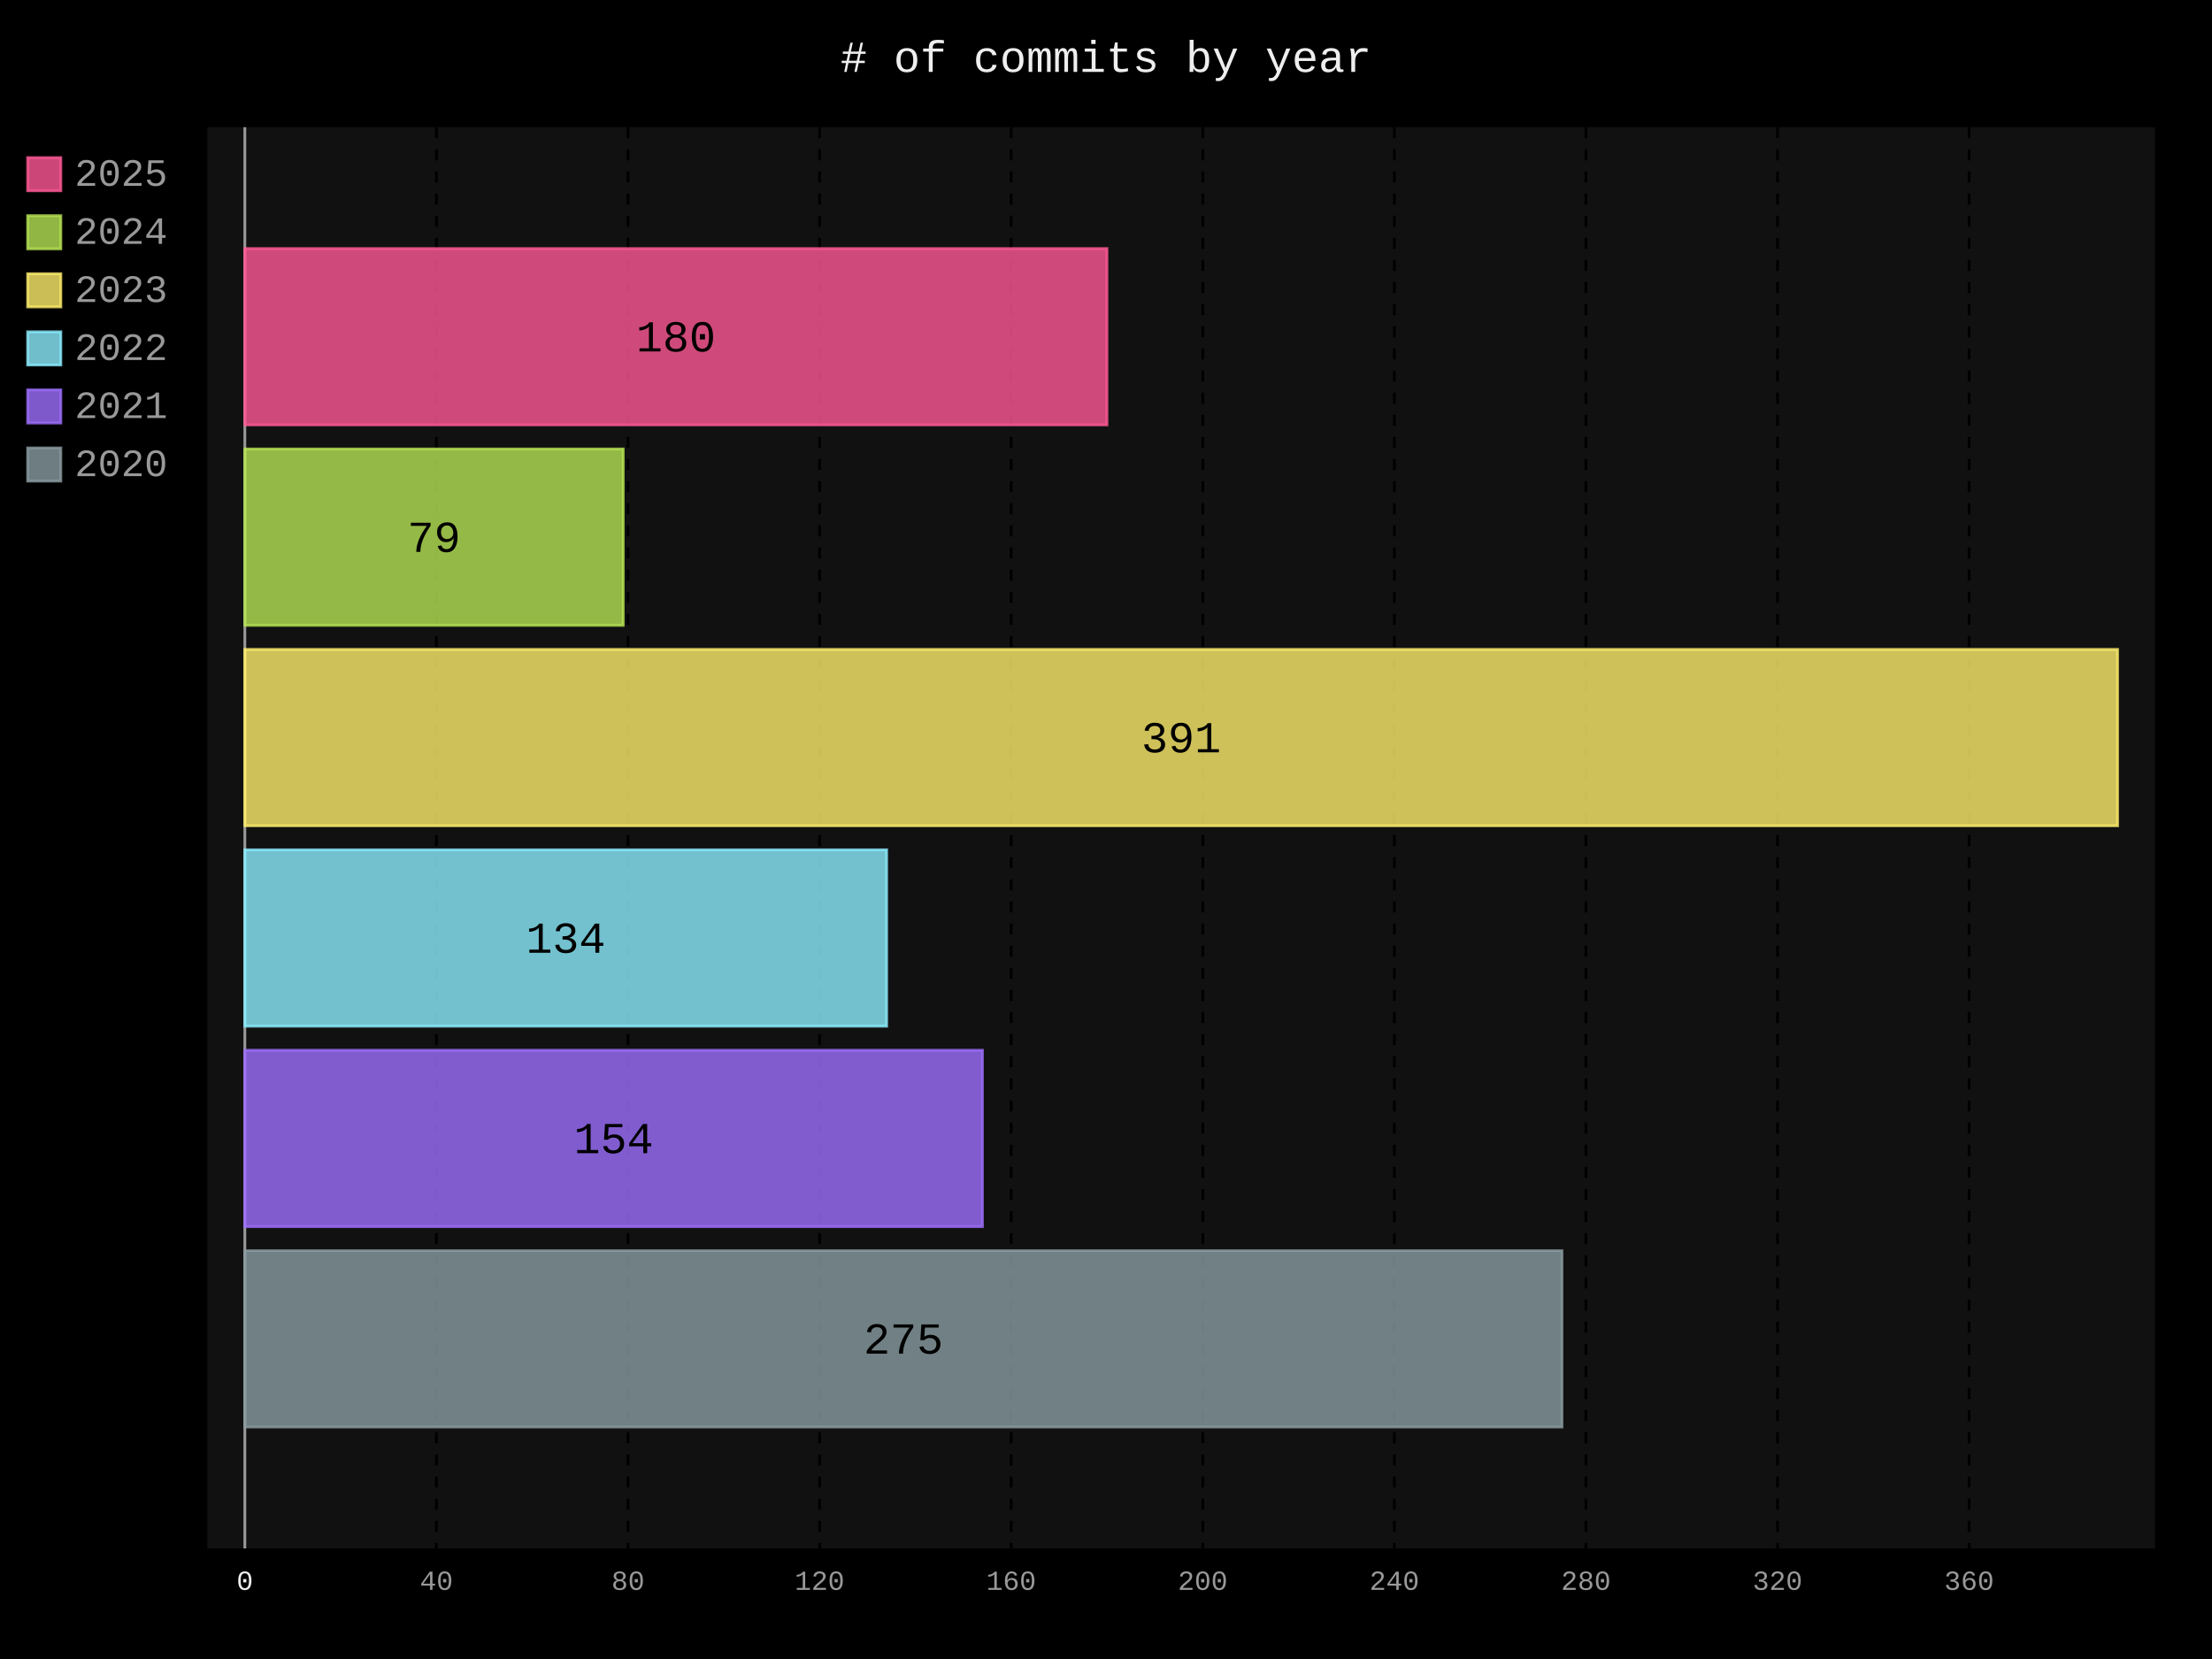
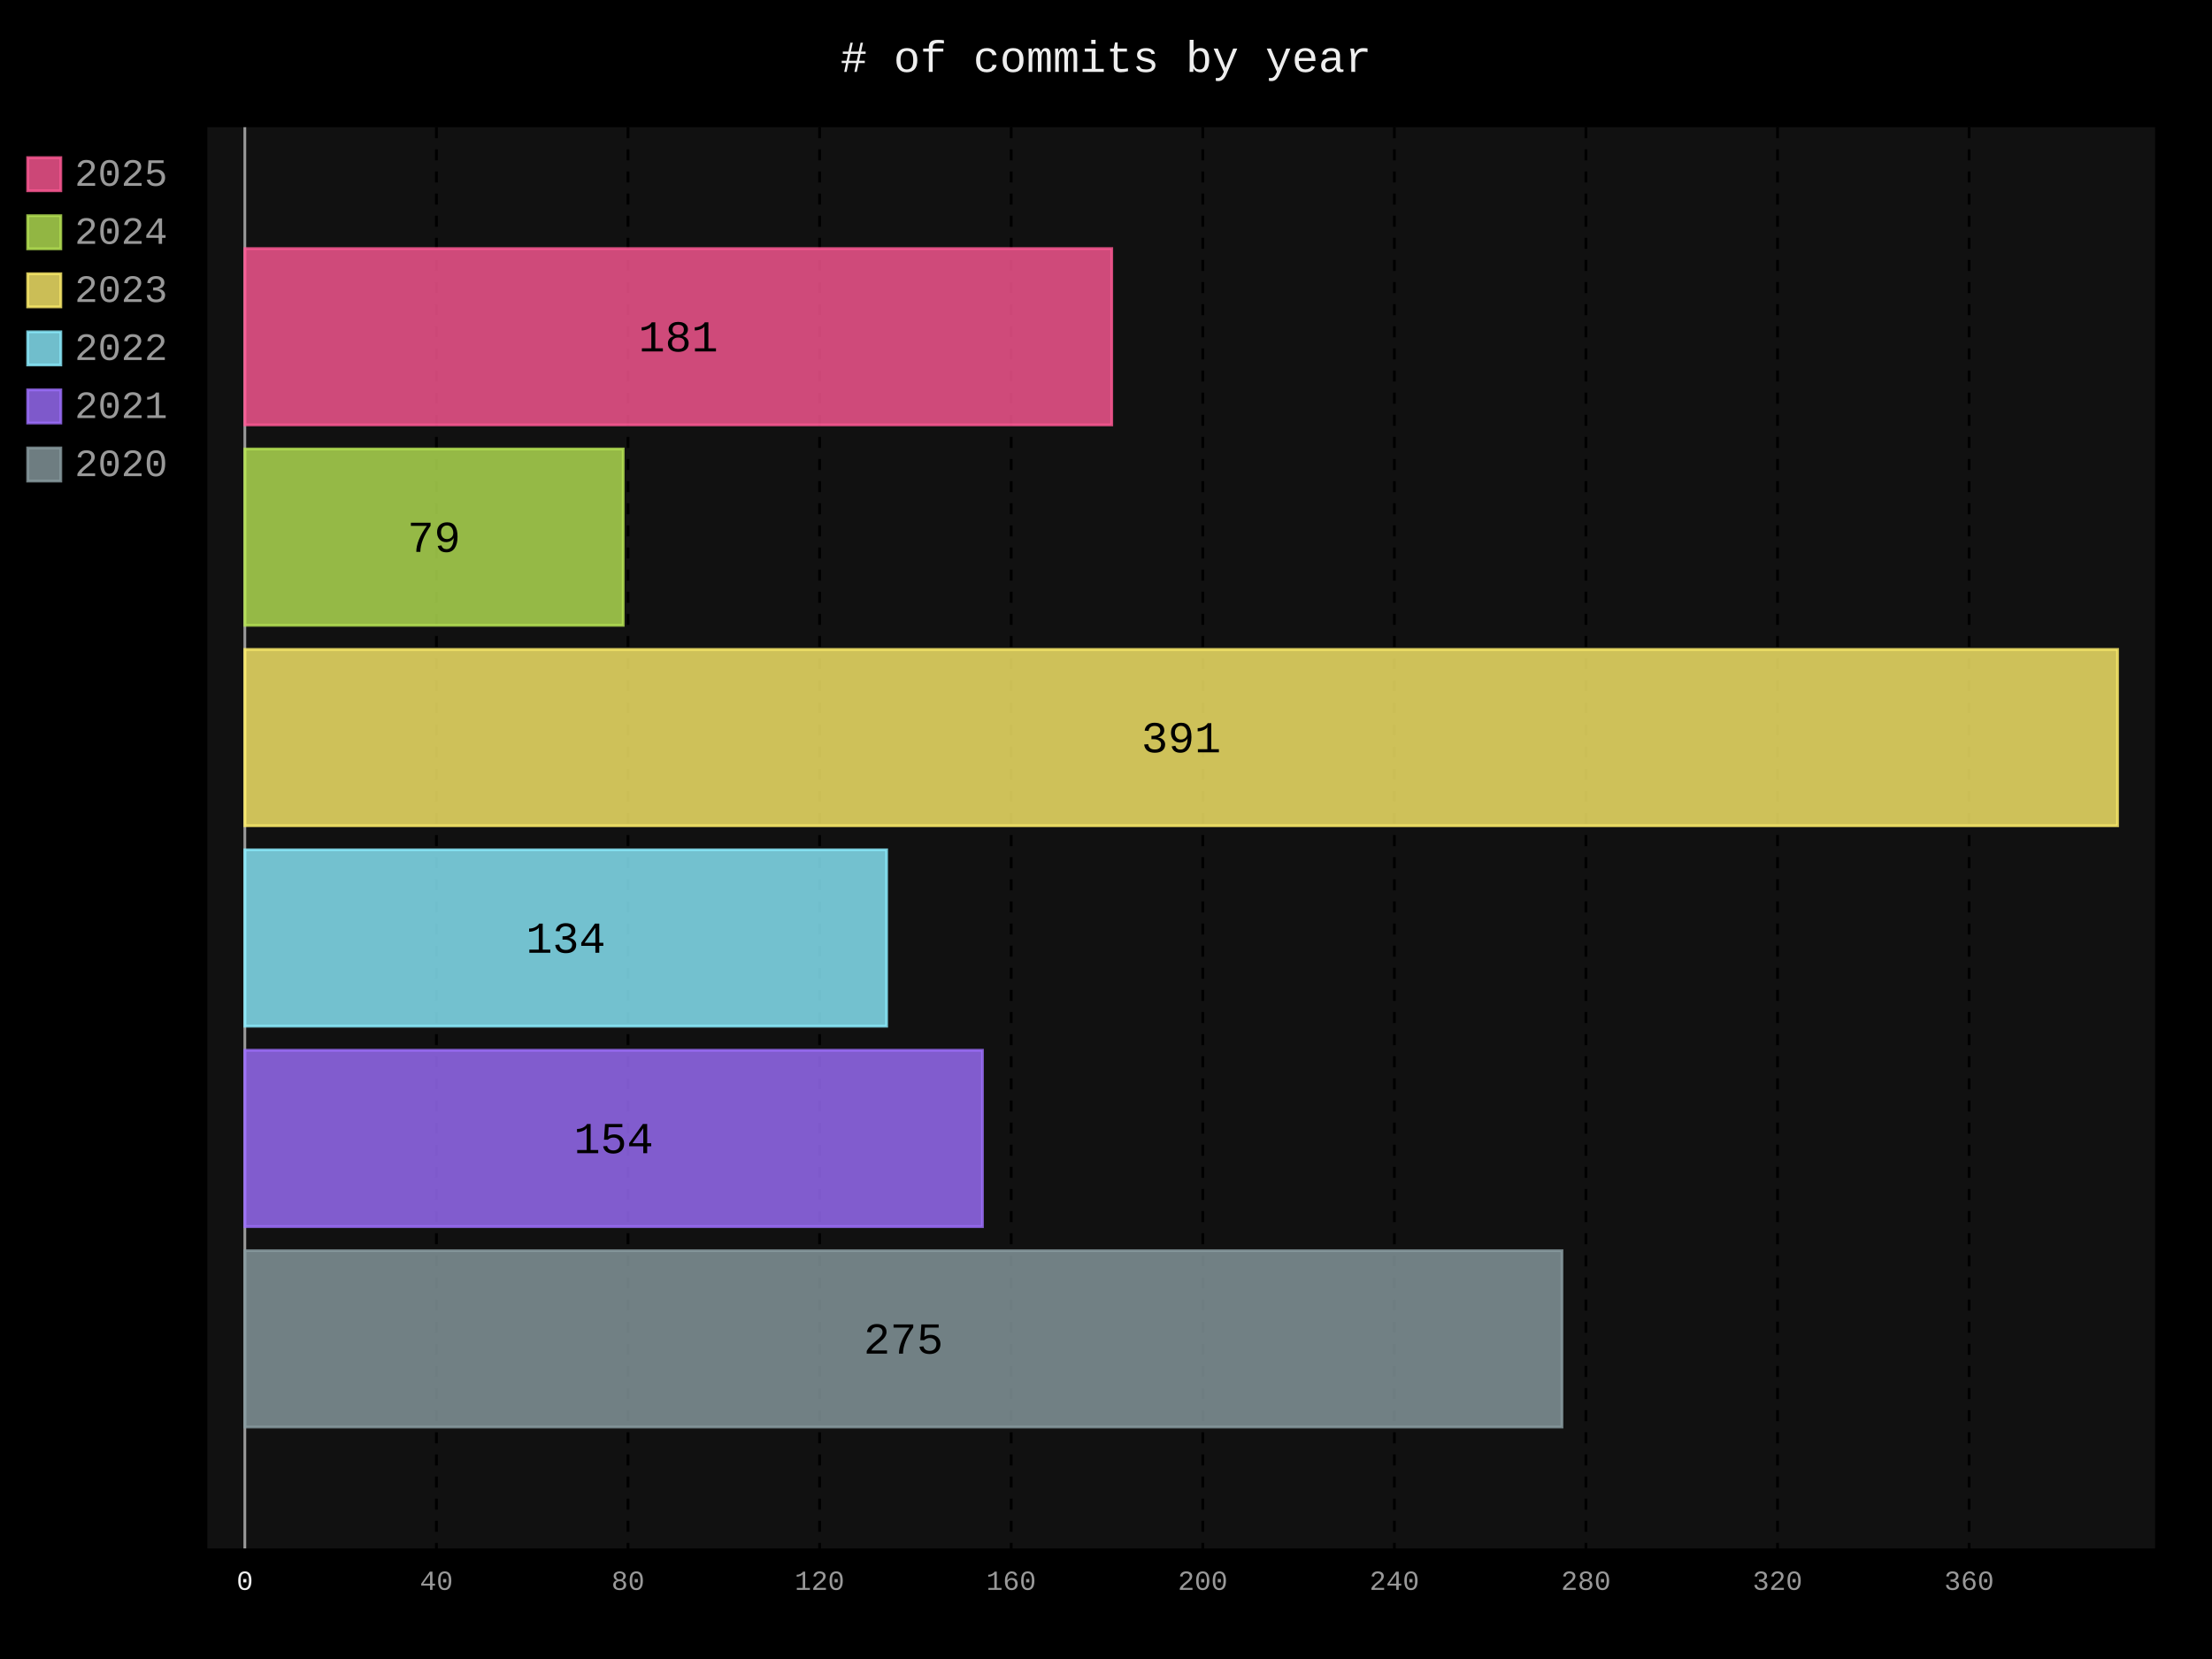
- <svg xmlns="http://www.w3.org/2000/svg" id="chart-3b7adb7b-c92b-465a-b62d-e73da59f579d" class="pygal-chart" viewBox="0 0 800 600">
+ <svg xmlns="http://www.w3.org/2000/svg" id="chart-2b919c66-5f93-4e8a-84d9-daaaf9c9f68c" class="pygal-chart" viewBox="0 0 800 600">
  <defs>
-     <style type="text/css">#chart-3b7adb7b-c92b-465a-b62d-e73da59f579d{-webkit-user-select:none;-webkit-font-smoothing:antialiased;font-family:Consolas,"Liberation Mono",Menlo,Courier,monospace}#chart-3b7adb7b-c92b-465a-b62d-e73da59f579d .title{font-family:Consolas,"Liberation Mono",Menlo,Courier,monospace;font-size:16px}#chart-3b7adb7b-c92b-465a-b62d-e73da59f579d .legends .legend text{font-family:Consolas,"Liberation Mono",Menlo,Courier,monospace;font-size:14px}#chart-3b7adb7b-c92b-465a-b62d-e73da59f579d .axis text{font-family:Consolas,"Liberation Mono",Menlo,Courier,monospace;font-size:10px}#chart-3b7adb7b-c92b-465a-b62d-e73da59f579d .axis text.major{font-family:Consolas,"Liberation Mono",Menlo,Courier,monospace;font-size:10px}#chart-3b7adb7b-c92b-465a-b62d-e73da59f579d .text-overlay text.value{font-family:Consolas,"Liberation Mono",Menlo,Courier,monospace;font-size:16px}#chart-3b7adb7b-c92b-465a-b62d-e73da59f579d .text-overlay text.label{font-family:Consolas,"Liberation Mono",Menlo,Courier,monospace;font-size:10px}#chart-3b7adb7b-c92b-465a-b62d-e73da59f579d .tooltip{font-family:Consolas,"Liberation Mono",Menlo,Courier,monospace;font-size:14px}#chart-3b7adb7b-c92b-465a-b62d-e73da59f579d text.no_data{font-family:Consolas,"Liberation Mono",Menlo,Courier,monospace;font-size:64px}
- #chart-3b7adb7b-c92b-465a-b62d-e73da59f579d{background-color:black}#chart-3b7adb7b-c92b-465a-b62d-e73da59f579d path,#chart-3b7adb7b-c92b-465a-b62d-e73da59f579d line,#chart-3b7adb7b-c92b-465a-b62d-e73da59f579d rect,#chart-3b7adb7b-c92b-465a-b62d-e73da59f579d circle{-webkit-transition:250ms;-moz-transition:250ms;transition:250ms}#chart-3b7adb7b-c92b-465a-b62d-e73da59f579d .graph &gt; .background{fill:black}#chart-3b7adb7b-c92b-465a-b62d-e73da59f579d .plot &gt; .background{fill:#111}#chart-3b7adb7b-c92b-465a-b62d-e73da59f579d .graph{fill:#999}#chart-3b7adb7b-c92b-465a-b62d-e73da59f579d text.no_data{fill:#eee}#chart-3b7adb7b-c92b-465a-b62d-e73da59f579d .title{fill:#eee}#chart-3b7adb7b-c92b-465a-b62d-e73da59f579d .legends .legend text{fill:#999}#chart-3b7adb7b-c92b-465a-b62d-e73da59f579d .legends .legend:hover text{fill:#eee}#chart-3b7adb7b-c92b-465a-b62d-e73da59f579d .axis .line{stroke:#eee}#chart-3b7adb7b-c92b-465a-b62d-e73da59f579d .axis .guide.line{stroke:#555}#chart-3b7adb7b-c92b-465a-b62d-e73da59f579d .axis .major.line{stroke:#999}#chart-3b7adb7b-c92b-465a-b62d-e73da59f579d .axis text.major{fill:#eee}#chart-3b7adb7b-c92b-465a-b62d-e73da59f579d .axis.y .guides:hover .guide.line,#chart-3b7adb7b-c92b-465a-b62d-e73da59f579d .line-graph .axis.x .guides:hover .guide.line,#chart-3b7adb7b-c92b-465a-b62d-e73da59f579d .stackedline-graph .axis.x .guides:hover .guide.line,#chart-3b7adb7b-c92b-465a-b62d-e73da59f579d .xy-graph .axis.x .guides:hover .guide.line{stroke:#eee}#chart-3b7adb7b-c92b-465a-b62d-e73da59f579d .axis .guides:hover text{fill:#eee}#chart-3b7adb7b-c92b-465a-b62d-e73da59f579d .reactive{fill-opacity:.8;stroke-opacity:.8;stroke-width:1}#chart-3b7adb7b-c92b-465a-b62d-e73da59f579d .ci{stroke:#999}#chart-3b7adb7b-c92b-465a-b62d-e73da59f579d .reactive.active,#chart-3b7adb7b-c92b-465a-b62d-e73da59f579d .active .reactive{fill-opacity:.4;stroke-opacity:.9;stroke-width:4}#chart-3b7adb7b-c92b-465a-b62d-e73da59f579d .ci .reactive.active{stroke-width:1.5}#chart-3b7adb7b-c92b-465a-b62d-e73da59f579d .series text{fill:#eee}#chart-3b7adb7b-c92b-465a-b62d-e73da59f579d .tooltip rect{fill:#111;stroke:#eee;-webkit-transition:opacity 250ms;-moz-transition:opacity 250ms;transition:opacity 250ms}#chart-3b7adb7b-c92b-465a-b62d-e73da59f579d .tooltip .label{fill:#999}#chart-3b7adb7b-c92b-465a-b62d-e73da59f579d .tooltip .label{fill:#999}#chart-3b7adb7b-c92b-465a-b62d-e73da59f579d .tooltip .legend{font-size:.8em;fill:#555}#chart-3b7adb7b-c92b-465a-b62d-e73da59f579d .tooltip .x_label{font-size:.6em;fill:#eee}#chart-3b7adb7b-c92b-465a-b62d-e73da59f579d .tooltip .xlink{font-size:.5em;text-decoration:underline}#chart-3b7adb7b-c92b-465a-b62d-e73da59f579d .tooltip .value{font-size:1.5em}#chart-3b7adb7b-c92b-465a-b62d-e73da59f579d .bound{font-size:.5em}#chart-3b7adb7b-c92b-465a-b62d-e73da59f579d .max-value{font-size:.75em;fill:#555}#chart-3b7adb7b-c92b-465a-b62d-e73da59f579d .map-element{fill:#111;stroke:#555 !important}#chart-3b7adb7b-c92b-465a-b62d-e73da59f579d .map-element .reactive{fill-opacity:inherit;stroke-opacity:inherit}#chart-3b7adb7b-c92b-465a-b62d-e73da59f579d .color-0,#chart-3b7adb7b-c92b-465a-b62d-e73da59f579d .color-0 a:visited{stroke:#ff5995;fill:#ff5995}#chart-3b7adb7b-c92b-465a-b62d-e73da59f579d .color-1,#chart-3b7adb7b-c92b-465a-b62d-e73da59f579d .color-1 a:visited{stroke:#b6e354;fill:#b6e354}#chart-3b7adb7b-c92b-465a-b62d-e73da59f579d .color-2,#chart-3b7adb7b-c92b-465a-b62d-e73da59f579d .color-2 a:visited{stroke:#feed6c;fill:#feed6c}#chart-3b7adb7b-c92b-465a-b62d-e73da59f579d .color-3,#chart-3b7adb7b-c92b-465a-b62d-e73da59f579d .color-3 a:visited{stroke:#8cedff;fill:#8cedff}#chart-3b7adb7b-c92b-465a-b62d-e73da59f579d .color-4,#chart-3b7adb7b-c92b-465a-b62d-e73da59f579d .color-4 a:visited{stroke:#9e6ffe;fill:#9e6ffe}#chart-3b7adb7b-c92b-465a-b62d-e73da59f579d .color-5,#chart-3b7adb7b-c92b-465a-b62d-e73da59f579d .color-5 a:visited{stroke:#899ca1;fill:#899ca1}#chart-3b7adb7b-c92b-465a-b62d-e73da59f579d .text-overlay .color-0 text{fill:black}#chart-3b7adb7b-c92b-465a-b62d-e73da59f579d .text-overlay .color-1 text{fill:black}#chart-3b7adb7b-c92b-465a-b62d-e73da59f579d .text-overlay .color-2 text{fill:black}#chart-3b7adb7b-c92b-465a-b62d-e73da59f579d .text-overlay .color-3 text{fill:black}#chart-3b7adb7b-c92b-465a-b62d-e73da59f579d .text-overlay .color-4 text{fill:black}#chart-3b7adb7b-c92b-465a-b62d-e73da59f579d .text-overlay .color-5 text{fill:black}
- #chart-3b7adb7b-c92b-465a-b62d-e73da59f579d text.no_data{text-anchor:middle}#chart-3b7adb7b-c92b-465a-b62d-e73da59f579d .guide.line{fill:none}#chart-3b7adb7b-c92b-465a-b62d-e73da59f579d .centered{text-anchor:middle}#chart-3b7adb7b-c92b-465a-b62d-e73da59f579d .title{text-anchor:middle}#chart-3b7adb7b-c92b-465a-b62d-e73da59f579d .legends .legend text{fill-opacity:1}#chart-3b7adb7b-c92b-465a-b62d-e73da59f579d .axis.x text{text-anchor:middle}#chart-3b7adb7b-c92b-465a-b62d-e73da59f579d .axis.x:not(.web) text[transform]{text-anchor:start}#chart-3b7adb7b-c92b-465a-b62d-e73da59f579d .axis.x:not(.web) text[transform].backwards{text-anchor:end}#chart-3b7adb7b-c92b-465a-b62d-e73da59f579d .axis.y text{text-anchor:end}#chart-3b7adb7b-c92b-465a-b62d-e73da59f579d .axis.y text[transform].backwards{text-anchor:start}#chart-3b7adb7b-c92b-465a-b62d-e73da59f579d .axis.y2 text{text-anchor:start}#chart-3b7adb7b-c92b-465a-b62d-e73da59f579d .axis.y2 text[transform].backwards{text-anchor:end}#chart-3b7adb7b-c92b-465a-b62d-e73da59f579d .axis .guide.line{stroke-dasharray:4,4;stroke:black}#chart-3b7adb7b-c92b-465a-b62d-e73da59f579d .axis .major.guide.line{stroke-dasharray:6,6;stroke:black}#chart-3b7adb7b-c92b-465a-b62d-e73da59f579d .horizontal .axis.y .guide.line,#chart-3b7adb7b-c92b-465a-b62d-e73da59f579d .horizontal .axis.y2 .guide.line,#chart-3b7adb7b-c92b-465a-b62d-e73da59f579d .vertical .axis.x .guide.line{opacity:0}#chart-3b7adb7b-c92b-465a-b62d-e73da59f579d .horizontal .axis.always_show .guide.line,#chart-3b7adb7b-c92b-465a-b62d-e73da59f579d .vertical .axis.always_show .guide.line{opacity:1 !important}#chart-3b7adb7b-c92b-465a-b62d-e73da59f579d .axis.y .guides:hover .guide.line,#chart-3b7adb7b-c92b-465a-b62d-e73da59f579d .axis.y2 .guides:hover .guide.line,#chart-3b7adb7b-c92b-465a-b62d-e73da59f579d .axis.x .guides:hover .guide.line{opacity:1}#chart-3b7adb7b-c92b-465a-b62d-e73da59f579d .axis .guides:hover text{opacity:1}#chart-3b7adb7b-c92b-465a-b62d-e73da59f579d .nofill{fill:none}#chart-3b7adb7b-c92b-465a-b62d-e73da59f579d .subtle-fill{fill-opacity:.2}#chart-3b7adb7b-c92b-465a-b62d-e73da59f579d .dot{stroke-width:1px;fill-opacity:1;stroke-opacity:1}#chart-3b7adb7b-c92b-465a-b62d-e73da59f579d .dot.active{stroke-width:5px}#chart-3b7adb7b-c92b-465a-b62d-e73da59f579d .dot.negative{fill:transparent}#chart-3b7adb7b-c92b-465a-b62d-e73da59f579d text,#chart-3b7adb7b-c92b-465a-b62d-e73da59f579d tspan{stroke:none !important}#chart-3b7adb7b-c92b-465a-b62d-e73da59f579d .series text.active{opacity:1}#chart-3b7adb7b-c92b-465a-b62d-e73da59f579d .tooltip rect{fill-opacity:.95;stroke-width:.5}#chart-3b7adb7b-c92b-465a-b62d-e73da59f579d .tooltip text{fill-opacity:1}#chart-3b7adb7b-c92b-465a-b62d-e73da59f579d .showable{visibility:hidden}#chart-3b7adb7b-c92b-465a-b62d-e73da59f579d .showable.shown{visibility:visible}#chart-3b7adb7b-c92b-465a-b62d-e73da59f579d .gauge-background{fill:rgba(229,229,229,1);stroke:none}#chart-3b7adb7b-c92b-465a-b62d-e73da59f579d .bg-lines{stroke:black;stroke-width:2px}</style>
+     <style type="text/css">#chart-2b919c66-5f93-4e8a-84d9-daaaf9c9f68c{-webkit-user-select:none;-webkit-font-smoothing:antialiased;font-family:Consolas,"Liberation Mono",Menlo,Courier,monospace}#chart-2b919c66-5f93-4e8a-84d9-daaaf9c9f68c .title{font-family:Consolas,"Liberation Mono",Menlo,Courier,monospace;font-size:16px}#chart-2b919c66-5f93-4e8a-84d9-daaaf9c9f68c .legends .legend text{font-family:Consolas,"Liberation Mono",Menlo,Courier,monospace;font-size:14px}#chart-2b919c66-5f93-4e8a-84d9-daaaf9c9f68c .axis text{font-family:Consolas,"Liberation Mono",Menlo,Courier,monospace;font-size:10px}#chart-2b919c66-5f93-4e8a-84d9-daaaf9c9f68c .axis text.major{font-family:Consolas,"Liberation Mono",Menlo,Courier,monospace;font-size:10px}#chart-2b919c66-5f93-4e8a-84d9-daaaf9c9f68c .text-overlay text.value{font-family:Consolas,"Liberation Mono",Menlo,Courier,monospace;font-size:16px}#chart-2b919c66-5f93-4e8a-84d9-daaaf9c9f68c .text-overlay text.label{font-family:Consolas,"Liberation Mono",Menlo,Courier,monospace;font-size:10px}#chart-2b919c66-5f93-4e8a-84d9-daaaf9c9f68c .tooltip{font-family:Consolas,"Liberation Mono",Menlo,Courier,monospace;font-size:14px}#chart-2b919c66-5f93-4e8a-84d9-daaaf9c9f68c text.no_data{font-family:Consolas,"Liberation Mono",Menlo,Courier,monospace;font-size:64px}
+ #chart-2b919c66-5f93-4e8a-84d9-daaaf9c9f68c{background-color:black}#chart-2b919c66-5f93-4e8a-84d9-daaaf9c9f68c path,#chart-2b919c66-5f93-4e8a-84d9-daaaf9c9f68c line,#chart-2b919c66-5f93-4e8a-84d9-daaaf9c9f68c rect,#chart-2b919c66-5f93-4e8a-84d9-daaaf9c9f68c circle{-webkit-transition:250ms;-moz-transition:250ms;transition:250ms}#chart-2b919c66-5f93-4e8a-84d9-daaaf9c9f68c .graph &gt; .background{fill:black}#chart-2b919c66-5f93-4e8a-84d9-daaaf9c9f68c .plot &gt; .background{fill:#111}#chart-2b919c66-5f93-4e8a-84d9-daaaf9c9f68c .graph{fill:#999}#chart-2b919c66-5f93-4e8a-84d9-daaaf9c9f68c text.no_data{fill:#eee}#chart-2b919c66-5f93-4e8a-84d9-daaaf9c9f68c .title{fill:#eee}#chart-2b919c66-5f93-4e8a-84d9-daaaf9c9f68c .legends .legend text{fill:#999}#chart-2b919c66-5f93-4e8a-84d9-daaaf9c9f68c .legends .legend:hover text{fill:#eee}#chart-2b919c66-5f93-4e8a-84d9-daaaf9c9f68c .axis .line{stroke:#eee}#chart-2b919c66-5f93-4e8a-84d9-daaaf9c9f68c .axis .guide.line{stroke:#555}#chart-2b919c66-5f93-4e8a-84d9-daaaf9c9f68c .axis .major.line{stroke:#999}#chart-2b919c66-5f93-4e8a-84d9-daaaf9c9f68c .axis text.major{fill:#eee}#chart-2b919c66-5f93-4e8a-84d9-daaaf9c9f68c .axis.y .guides:hover .guide.line,#chart-2b919c66-5f93-4e8a-84d9-daaaf9c9f68c .line-graph .axis.x .guides:hover .guide.line,#chart-2b919c66-5f93-4e8a-84d9-daaaf9c9f68c .stackedline-graph .axis.x .guides:hover .guide.line,#chart-2b919c66-5f93-4e8a-84d9-daaaf9c9f68c .xy-graph .axis.x .guides:hover .guide.line{stroke:#eee}#chart-2b919c66-5f93-4e8a-84d9-daaaf9c9f68c .axis .guides:hover text{fill:#eee}#chart-2b919c66-5f93-4e8a-84d9-daaaf9c9f68c .reactive{fill-opacity:.8;stroke-opacity:.8;stroke-width:1}#chart-2b919c66-5f93-4e8a-84d9-daaaf9c9f68c .ci{stroke:#999}#chart-2b919c66-5f93-4e8a-84d9-daaaf9c9f68c .reactive.active,#chart-2b919c66-5f93-4e8a-84d9-daaaf9c9f68c .active .reactive{fill-opacity:.4;stroke-opacity:.9;stroke-width:4}#chart-2b919c66-5f93-4e8a-84d9-daaaf9c9f68c .ci .reactive.active{stroke-width:1.5}#chart-2b919c66-5f93-4e8a-84d9-daaaf9c9f68c .series text{fill:#eee}#chart-2b919c66-5f93-4e8a-84d9-daaaf9c9f68c .tooltip rect{fill:#111;stroke:#eee;-webkit-transition:opacity 250ms;-moz-transition:opacity 250ms;transition:opacity 250ms}#chart-2b919c66-5f93-4e8a-84d9-daaaf9c9f68c .tooltip .label{fill:#999}#chart-2b919c66-5f93-4e8a-84d9-daaaf9c9f68c .tooltip .label{fill:#999}#chart-2b919c66-5f93-4e8a-84d9-daaaf9c9f68c .tooltip .legend{font-size:.8em;fill:#555}#chart-2b919c66-5f93-4e8a-84d9-daaaf9c9f68c .tooltip .x_label{font-size:.6em;fill:#eee}#chart-2b919c66-5f93-4e8a-84d9-daaaf9c9f68c .tooltip .xlink{font-size:.5em;text-decoration:underline}#chart-2b919c66-5f93-4e8a-84d9-daaaf9c9f68c .tooltip .value{font-size:1.5em}#chart-2b919c66-5f93-4e8a-84d9-daaaf9c9f68c .bound{font-size:.5em}#chart-2b919c66-5f93-4e8a-84d9-daaaf9c9f68c .max-value{font-size:.75em;fill:#555}#chart-2b919c66-5f93-4e8a-84d9-daaaf9c9f68c .map-element{fill:#111;stroke:#555 !important}#chart-2b919c66-5f93-4e8a-84d9-daaaf9c9f68c .map-element .reactive{fill-opacity:inherit;stroke-opacity:inherit}#chart-2b919c66-5f93-4e8a-84d9-daaaf9c9f68c .color-0,#chart-2b919c66-5f93-4e8a-84d9-daaaf9c9f68c .color-0 a:visited{stroke:#ff5995;fill:#ff5995}#chart-2b919c66-5f93-4e8a-84d9-daaaf9c9f68c .color-1,#chart-2b919c66-5f93-4e8a-84d9-daaaf9c9f68c .color-1 a:visited{stroke:#b6e354;fill:#b6e354}#chart-2b919c66-5f93-4e8a-84d9-daaaf9c9f68c .color-2,#chart-2b919c66-5f93-4e8a-84d9-daaaf9c9f68c .color-2 a:visited{stroke:#feed6c;fill:#feed6c}#chart-2b919c66-5f93-4e8a-84d9-daaaf9c9f68c .color-3,#chart-2b919c66-5f93-4e8a-84d9-daaaf9c9f68c .color-3 a:visited{stroke:#8cedff;fill:#8cedff}#chart-2b919c66-5f93-4e8a-84d9-daaaf9c9f68c .color-4,#chart-2b919c66-5f93-4e8a-84d9-daaaf9c9f68c .color-4 a:visited{stroke:#9e6ffe;fill:#9e6ffe}#chart-2b919c66-5f93-4e8a-84d9-daaaf9c9f68c .color-5,#chart-2b919c66-5f93-4e8a-84d9-daaaf9c9f68c .color-5 a:visited{stroke:#899ca1;fill:#899ca1}#chart-2b919c66-5f93-4e8a-84d9-daaaf9c9f68c .text-overlay .color-0 text{fill:black}#chart-2b919c66-5f93-4e8a-84d9-daaaf9c9f68c .text-overlay .color-1 text{fill:black}#chart-2b919c66-5f93-4e8a-84d9-daaaf9c9f68c .text-overlay .color-2 text{fill:black}#chart-2b919c66-5f93-4e8a-84d9-daaaf9c9f68c .text-overlay .color-3 text{fill:black}#chart-2b919c66-5f93-4e8a-84d9-daaaf9c9f68c .text-overlay .color-4 text{fill:black}#chart-2b919c66-5f93-4e8a-84d9-daaaf9c9f68c .text-overlay .color-5 text{fill:black}
+ #chart-2b919c66-5f93-4e8a-84d9-daaaf9c9f68c text.no_data{text-anchor:middle}#chart-2b919c66-5f93-4e8a-84d9-daaaf9c9f68c .guide.line{fill:none}#chart-2b919c66-5f93-4e8a-84d9-daaaf9c9f68c .centered{text-anchor:middle}#chart-2b919c66-5f93-4e8a-84d9-daaaf9c9f68c .title{text-anchor:middle}#chart-2b919c66-5f93-4e8a-84d9-daaaf9c9f68c .legends .legend text{fill-opacity:1}#chart-2b919c66-5f93-4e8a-84d9-daaaf9c9f68c .axis.x text{text-anchor:middle}#chart-2b919c66-5f93-4e8a-84d9-daaaf9c9f68c .axis.x:not(.web) text[transform]{text-anchor:start}#chart-2b919c66-5f93-4e8a-84d9-daaaf9c9f68c .axis.x:not(.web) text[transform].backwards{text-anchor:end}#chart-2b919c66-5f93-4e8a-84d9-daaaf9c9f68c .axis.y text{text-anchor:end}#chart-2b919c66-5f93-4e8a-84d9-daaaf9c9f68c .axis.y text[transform].backwards{text-anchor:start}#chart-2b919c66-5f93-4e8a-84d9-daaaf9c9f68c .axis.y2 text{text-anchor:start}#chart-2b919c66-5f93-4e8a-84d9-daaaf9c9f68c .axis.y2 text[transform].backwards{text-anchor:end}#chart-2b919c66-5f93-4e8a-84d9-daaaf9c9f68c .axis .guide.line{stroke-dasharray:4,4;stroke:black}#chart-2b919c66-5f93-4e8a-84d9-daaaf9c9f68c .axis .major.guide.line{stroke-dasharray:6,6;stroke:black}#chart-2b919c66-5f93-4e8a-84d9-daaaf9c9f68c .horizontal .axis.y .guide.line,#chart-2b919c66-5f93-4e8a-84d9-daaaf9c9f68c .horizontal .axis.y2 .guide.line,#chart-2b919c66-5f93-4e8a-84d9-daaaf9c9f68c .vertical .axis.x .guide.line{opacity:0}#chart-2b919c66-5f93-4e8a-84d9-daaaf9c9f68c .horizontal .axis.always_show .guide.line,#chart-2b919c66-5f93-4e8a-84d9-daaaf9c9f68c .vertical .axis.always_show .guide.line{opacity:1 !important}#chart-2b919c66-5f93-4e8a-84d9-daaaf9c9f68c .axis.y .guides:hover .guide.line,#chart-2b919c66-5f93-4e8a-84d9-daaaf9c9f68c .axis.y2 .guides:hover .guide.line,#chart-2b919c66-5f93-4e8a-84d9-daaaf9c9f68c .axis.x .guides:hover .guide.line{opacity:1}#chart-2b919c66-5f93-4e8a-84d9-daaaf9c9f68c .axis .guides:hover text{opacity:1}#chart-2b919c66-5f93-4e8a-84d9-daaaf9c9f68c .nofill{fill:none}#chart-2b919c66-5f93-4e8a-84d9-daaaf9c9f68c .subtle-fill{fill-opacity:.2}#chart-2b919c66-5f93-4e8a-84d9-daaaf9c9f68c .dot{stroke-width:1px;fill-opacity:1;stroke-opacity:1}#chart-2b919c66-5f93-4e8a-84d9-daaaf9c9f68c .dot.active{stroke-width:5px}#chart-2b919c66-5f93-4e8a-84d9-daaaf9c9f68c .dot.negative{fill:transparent}#chart-2b919c66-5f93-4e8a-84d9-daaaf9c9f68c text,#chart-2b919c66-5f93-4e8a-84d9-daaaf9c9f68c tspan{stroke:none !important}#chart-2b919c66-5f93-4e8a-84d9-daaaf9c9f68c .series text.active{opacity:1}#chart-2b919c66-5f93-4e8a-84d9-daaaf9c9f68c .tooltip rect{fill-opacity:.95;stroke-width:.5}#chart-2b919c66-5f93-4e8a-84d9-daaaf9c9f68c .tooltip text{fill-opacity:1}#chart-2b919c66-5f93-4e8a-84d9-daaaf9c9f68c .showable{visibility:hidden}#chart-2b919c66-5f93-4e8a-84d9-daaaf9c9f68c .showable.shown{visibility:visible}#chart-2b919c66-5f93-4e8a-84d9-daaaf9c9f68c .gauge-background{fill:rgba(229,229,229,1);stroke:none}#chart-2b919c66-5f93-4e8a-84d9-daaaf9c9f68c .bg-lines{stroke:black;stroke-width:2px}</style>
  </defs>
  <g class="graph horizontalbar-graph horizontal">
    <rect x="0" y="0" width="800" height="600" class="background" />
    <g transform="translate(75, 46)" class="plot">
      <rect x="0" y="0" width="704.4" height="514" class="background" />
      <g class="axis x always_show">
        <g class="guides">
          <path d="M13.546 0 v514" class="axis major line" />
          <text x="13.546" y="529.0" class="major">0</text>
        </g>
        <g class="guides">
          <path d="M82.836 0 v514" class="guide line" />
          <text x="82.836" y="529.0" class="">40</text>
        </g>
        <g class="guides">
          <path d="M152.126 0 v514" class="guide line" />
          <text x="152.126" y="529.0" class="">80</text>
        </g>
        <g class="guides">
          <path d="M221.416 0 v514" class="guide line" />
          <text x="221.416" y="529.0" class="">120</text>
        </g>
        <g class="guides">
          <path d="M290.705 0 v514" class="guide line" />
          <text x="290.705" y="529.0" class="">160</text>
        </g>
        <g class="guides">
          <path d="M359.995 0 v514" class="guide line" />
          <text x="359.995" y="529.0" class="">200</text>
        </g>
        <g class="guides">
          <path d="M429.285 0 v514" class="guide line" />
          <text x="429.285" y="529.0" class="">240</text>
        </g>
        <g class="guides">
          <path d="M498.575 0 v514" class="guide line" />
          <text x="498.575" y="529.0" class="">280</text>
        </g>
        <g class="guides">
          <path d="M567.864 0 v514" class="guide line" />
          <text x="567.864" y="529.0" class="">320</text>
        </g>
        <g class="guides">
          <path d="M637.154 0 v514" class="guide line" />
          <text x="637.154" y="529.0" class="">360</text>
        </g>
      </g>
      <g class="series serie-5 color-5">
        <g class="bars">
          <g class="bar">
            <rect x="13.546" y="406.324" rx="0" ry="0" width="476.367" height="63.789" class="rect reactive tooltip-trigger" />
          </g>
        </g>
      </g>
      <g class="series serie-4 color-4">
        <g class="bars">
          <g class="bar">
            <rect x="13.546" y="333.836" rx="0" ry="0" width="266.766" height="63.789" class="rect reactive tooltip-trigger" />
          </g>
        </g>
      </g>
      <g class="series serie-3 color-3">
        <g class="bars">
          <g class="bar">
            <rect x="13.546" y="261.349" rx="0" ry="0" width="232.121" height="63.789" class="rect reactive tooltip-trigger" />
          </g>
        </g>
      </g>
      <g class="series serie-2 color-2">
        <g class="bars">
          <g class="bar">
            <rect x="13.546" y="188.862" rx="0" ry="0" width="677.308" height="63.789" class="rect reactive tooltip-trigger" />
          </g>
        </g>
      </g>
      <g class="series serie-1 color-1">
        <g class="bars">
          <g class="bar">
            <rect x="13.546" y="116.375" rx="0" ry="0" width="136.847" height="63.789" class="rect reactive tooltip-trigger" />
          </g>
        </g>
      </g>
      <g class="series serie-0 color-0">
        <g class="bars">
          <g class="bar">
-             <rect x="13.546" y="43.888" rx="0" ry="0" width="311.804" height="63.789" class="rect reactive tooltip-trigger" />
+             <rect x="13.546" y="43.888" rx="0" ry="0" width="313.536" height="63.789" class="rect reactive tooltip-trigger" />
          </g>
        </g>
      </g>
    </g>
    <g class="titles">
      <text x="400.0" y="26" class="title plot_title"># of commits by year</text>
    </g>
    <g transform="translate(75, 46)" class="plot overlay">
      <g class="series serie-5 color-5" />
      <g class="series serie-4 color-4" />
      <g class="series serie-3 color-3" />
      <g class="series serie-2 color-2" />
      <g class="series serie-1 color-1" />
      <g class="series serie-0 color-0" />
    </g>
    <g transform="translate(75, 46)" class="plot text-overlay">
      <g class="series serie-5 color-5">
        <text text-anchor="middle" x="251.73" y="443.551" class="value">275</text>
      </g>
      <g class="series serie-4 color-4">
        <text text-anchor="middle" x="146.929" y="371.064" class="value">154</text>
      </g>
      <g class="series serie-3 color-3">
        <text text-anchor="middle" x="129.607" y="298.577" class="value">134</text>
      </g>
      <g class="series serie-2 color-2">
        <text text-anchor="middle" x="352.2" y="226.09" class="value">391</text>
      </g>
      <g class="series serie-1 color-1">
        <text text-anchor="middle" x="81.97" y="153.603" class="value">79</text>
      </g>
      <g class="series serie-0 color-0">
-         <text text-anchor="middle" x="169.448" y="81.115" class="value">180</text>
+         <text text-anchor="middle" x="170.314" y="81.115" class="value">181</text>
      </g>
    </g>
    <g transform="translate(75, 46)" class="plot tooltip-overlay">
      <g transform="translate(0 0)" style="opacity: 0" class="tooltip">
        <rect rx="0" ry="0" width="0" height="0" class="tooltip-box" />
        <g class="text" />
      </g>
    </g>
    <g transform="translate(10, 56)" class="legends">
      <g id="activate-serie-0" class="legend reactive activate-serie">
        <rect x="0.0" y="1.0" width="12" height="12" class="color-0 reactive" />
        <text x="17.0" y="11.2">2025</text>
      </g>
      <g id="activate-serie-1" class="legend reactive activate-serie">
        <rect x="0.0" y="22.0" width="12" height="12" class="color-1 reactive" />
        <text x="17.0" y="32.2">2024</text>
      </g>
      <g id="activate-serie-2" class="legend reactive activate-serie">
        <rect x="0.0" y="43.0" width="12" height="12" class="color-2 reactive" />
        <text x="17.0" y="53.2">2023</text>
      </g>
      <g id="activate-serie-3" class="legend reactive activate-serie">
        <rect x="0.0" y="64.0" width="12" height="12" class="color-3 reactive" />
        <text x="17.0" y="74.2">2022</text>
      </g>
      <g id="activate-serie-4" class="legend reactive activate-serie">
        <rect x="0.0" y="85.0" width="12" height="12" class="color-4 reactive" />
        <text x="17.0" y="95.2">2021</text>
      </g>
      <g id="activate-serie-5" class="legend reactive activate-serie">
        <rect x="0.0" y="106.0" width="12" height="12" class="color-5 reactive" />
        <text x="17.0" y="116.2">2020</text>
      </g>
    </g>
    <g transform="translate(790, 56)" class="legends" />
  </g>
</svg>
